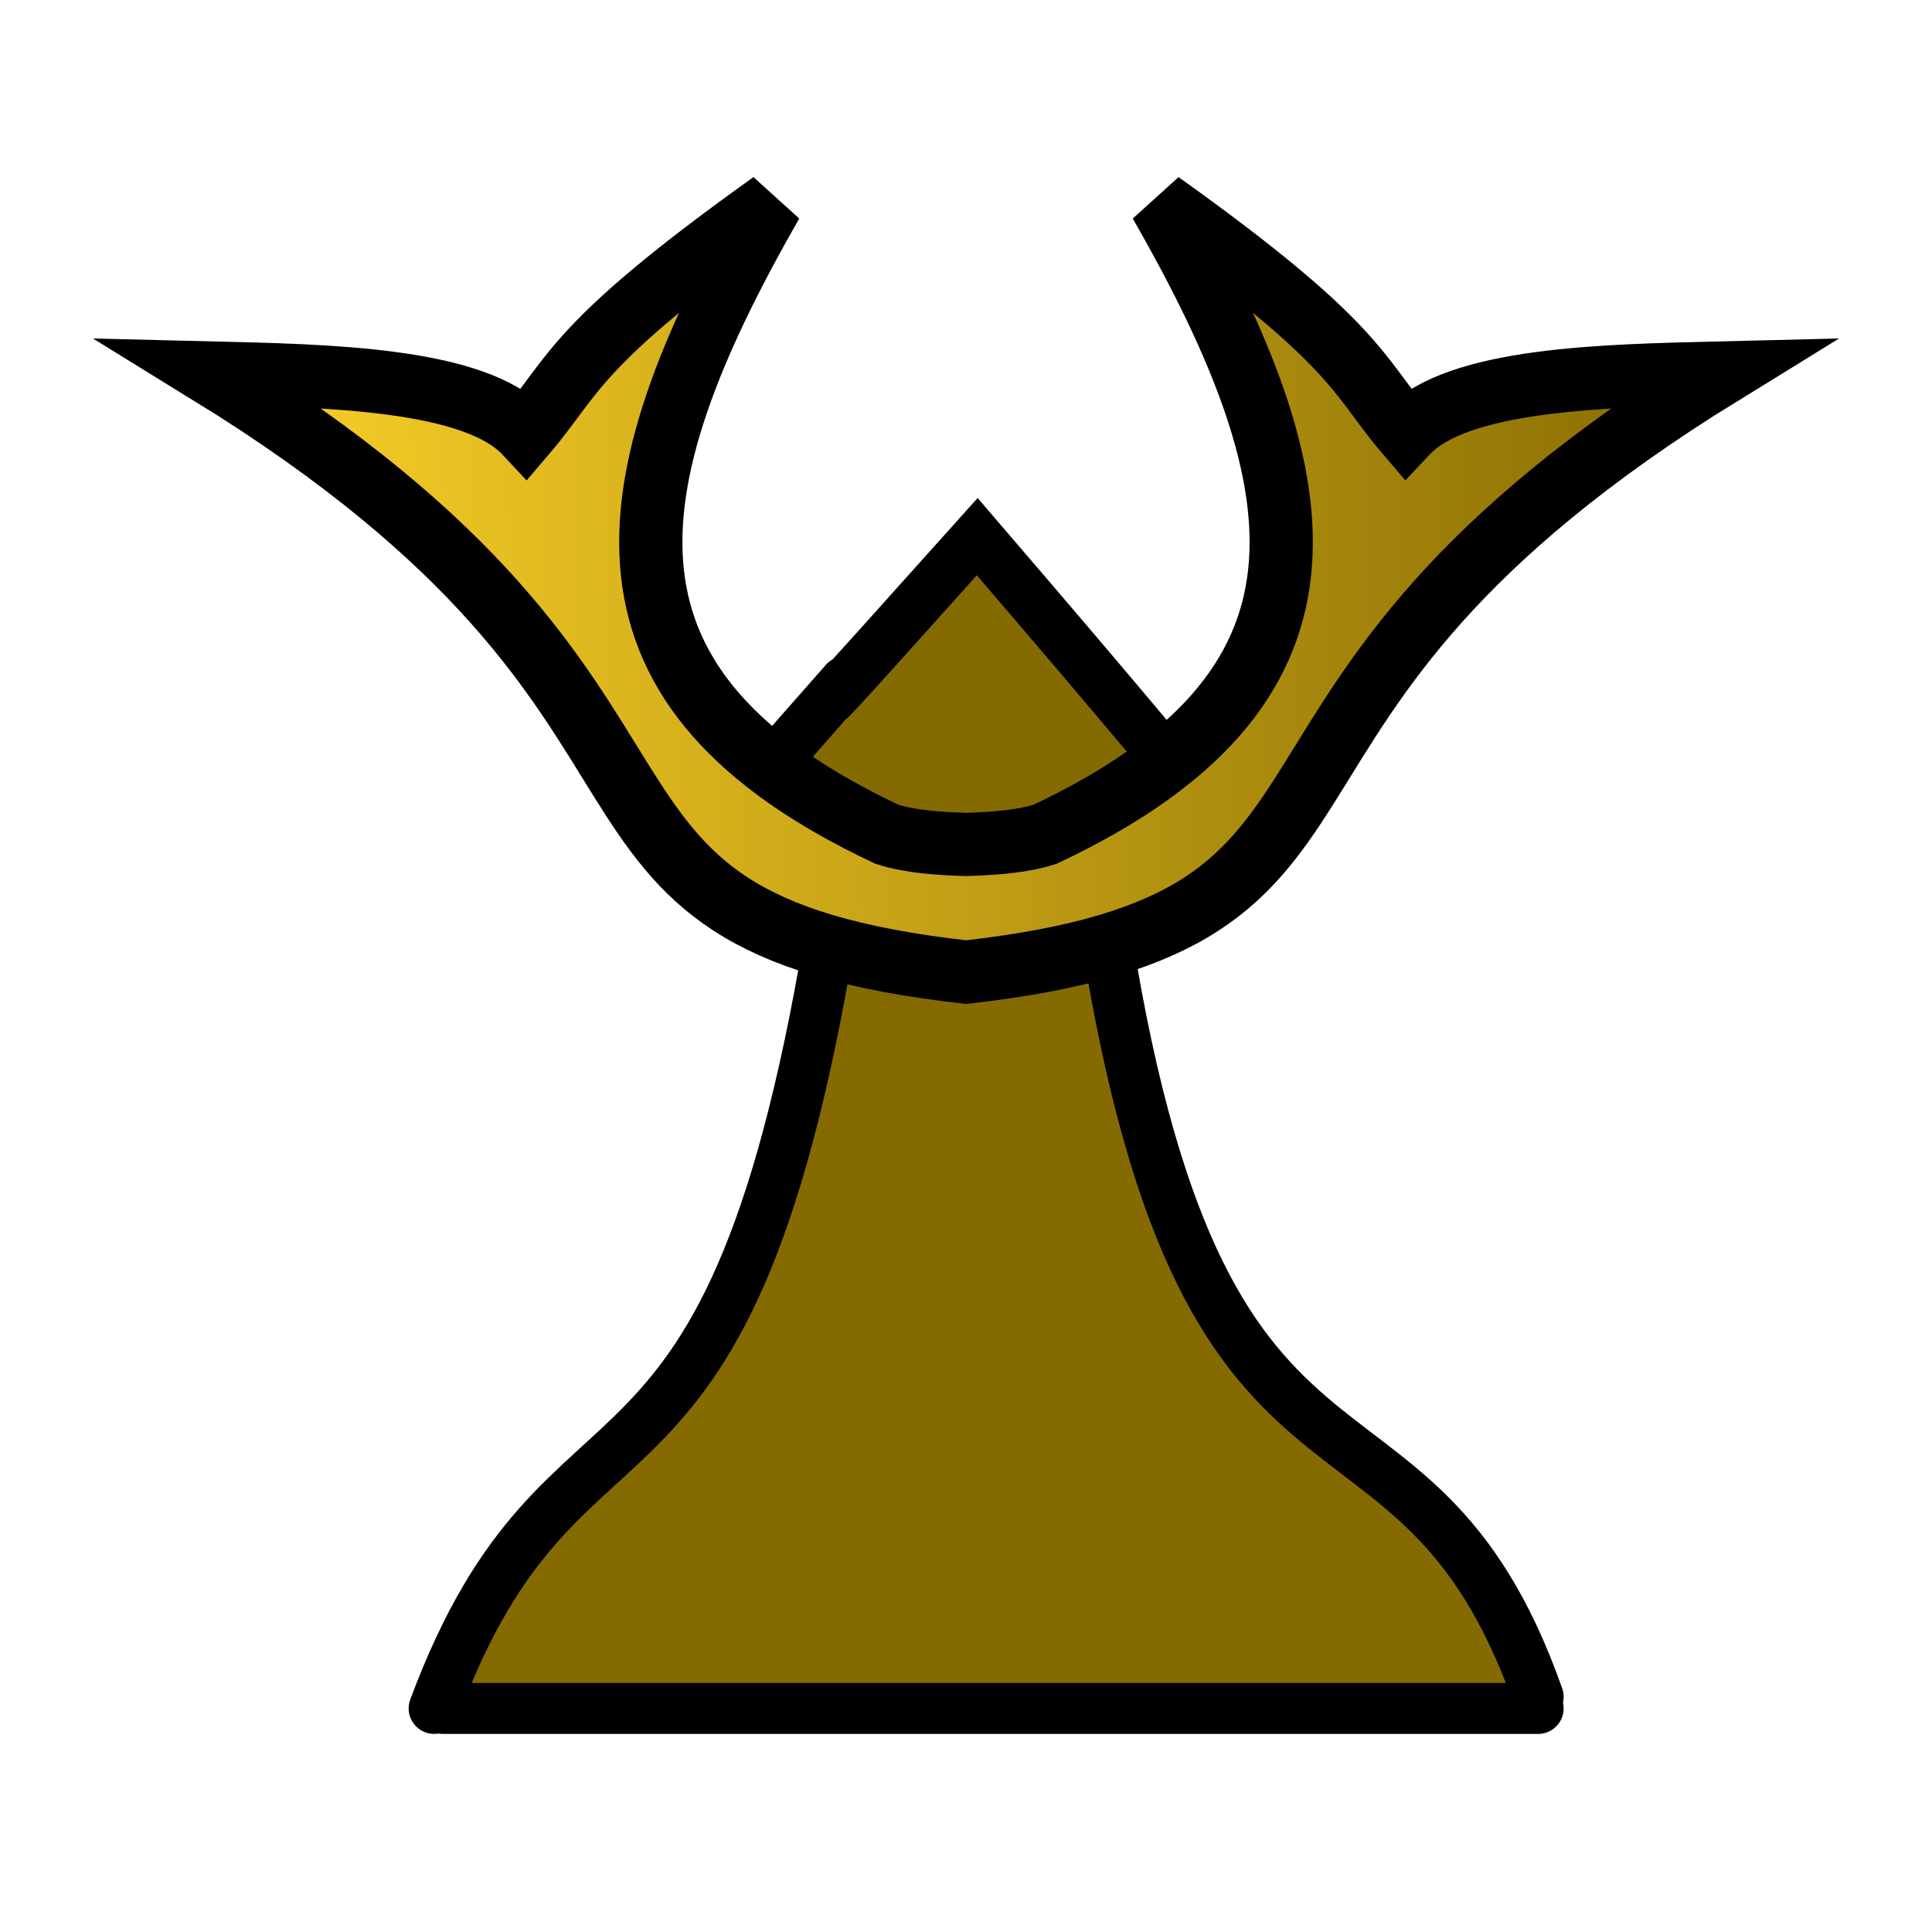
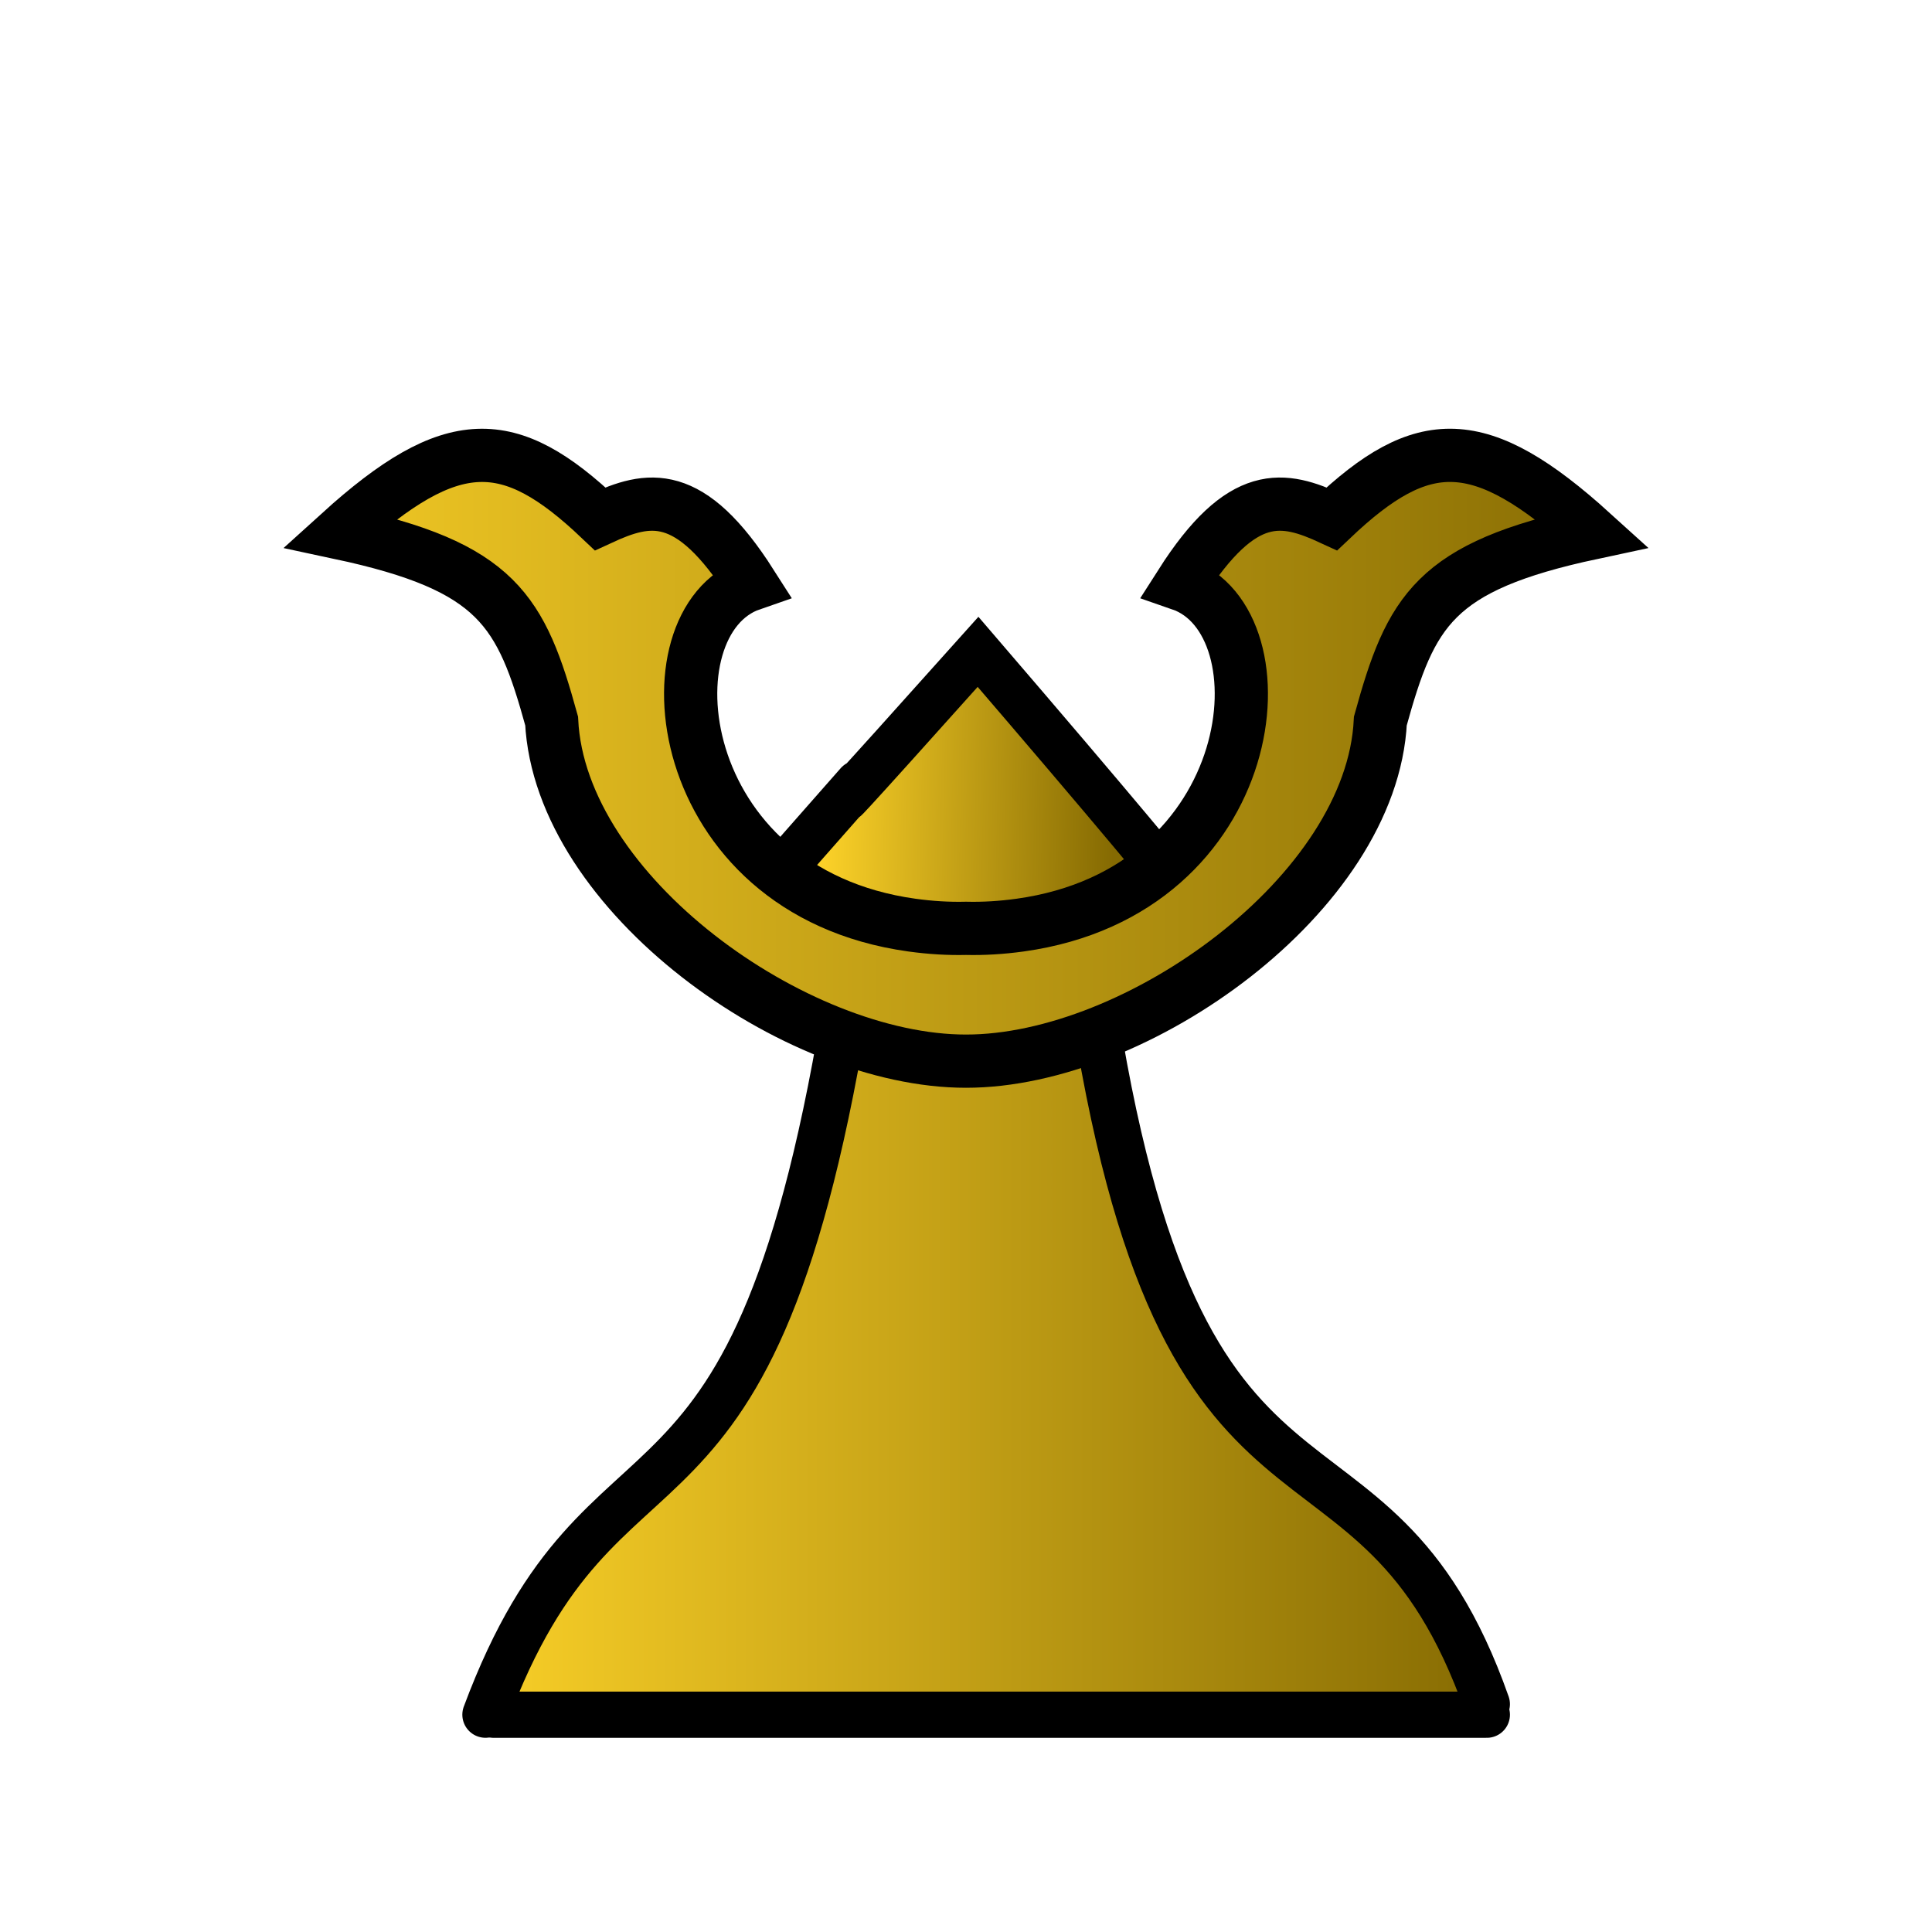
<svg xmlns="http://www.w3.org/2000/svg" xmlns:xlink="http://www.w3.org/1999/xlink" width="100mm" height="100mm" viewBox="0 0 100 100" version="1.1" id="svg1" xml:space="preserve">
  <defs id="defs1">
    <linearGradient id="linearGradient8">
      <stop style="stop-color:#fad028;stop-opacity:1;" offset="0" id="stop8" />
      <stop style="stop-color:#856a02;stop-opacity:1;" offset="1" id="stop9" />
    </linearGradient>
    <linearGradient id="a" gradientUnits="userSpaceOnUse" x1="23.898" x2="85.692" y1="24.666" y2="24.666" gradientTransform="matrix(3.5434,0,0,3.5434,-9.16091,-10.18122)">
      <stop offset="0" stop-color="#fae4ed" id="stop1" style="stop-color:#E8C232;stop-opacity:1;" />
      <stop offset="1" stop-color="#1f1a17" stop-opacity=".992" id="stop2" />
    </linearGradient>
    <linearGradient xlink:href="#linearGradient8" id="linearGradient9" x1="12.065" y1="44.122" x2="90.342" y2="43.404" gradientUnits="userSpaceOnUse" />
+     <linearGradient xlink:href="#linearGradient8" id="linearGradient1" gradientUnits="userSpaceOnUse" x1="473.505" y1="1830.912" x2="1589.794" y2="1830.912" />
+     <linearGradient xlink:href="#linearGradient8" id="linearGradient4" gradientUnits="userSpaceOnUse" x1="860.097" y1="870.838" x2="1169.658" y2="877.863" />
+     <linearGradient xlink:href="#linearGradient8" id="linearGradient17" gradientUnits="userSpaceOnUse" gradientTransform="matrix(3.084281,0,0,3.084281,-168.2851,-831.2524)" x1="55.188" y1="287.602" x2="84.777" y2="287.602" />
+     <linearGradient xlink:href="#linearGradient8" id="linearGradient2" gradientUnits="userSpaceOnUse" x1="12.065" y1="44.122" x2="90.342" y2="43.404" />
+     <linearGradient xlink:href="#linearGradient8" id="linearGradient3" gradientUnits="userSpaceOnUse" x1="12.065" y1="44.122" x2="90.342" y2="43.404" />
+     <linearGradient xlink:href="#linearGradient8" id="linearGradient5" gradientUnits="userSpaceOnUse" x1="12.065" y1="44.122" x2="90.342" y2="43.404" />
  </defs>
-   <g id="g8" style="fill:url(#linearGradient9);fill-opacity:1">
-     <g id="g26" transform="matrix(2.637936,0,0,2.637936,-440.3991,-502.7522)" style="fill:url(#linearGradient9);fill-opacity:1.0;stroke-width:1;stroke-dasharray:none;stroke:#000000;stroke-opacity:1">
-       <g fill="#f9f9f9" stroke="#000000" stroke-linecap="round" id="g4-6" transform="matrix(0.02013076,0,0,0.02013076,165.5091,187.5962)" style="fill:url(#linearGradient9);fill-opacity:1.0;stroke-width:49.675;stroke-dasharray:none;stroke:#000000;stroke-opacity:1">
-         <path d="m 494.644,1813.661 c 129.611,-348.033 289.543,-138.595 390.508,-781.51 l 260.339,0.526 c 95.235,644.828 302.078,420.241 425.22,769.661" stroke-width="75" id="path2-2" style="fill:url(#linearGradient9);fill-opacity:1.0;stroke-width:49.675;stroke-dasharray:none;stroke:#000000;stroke-opacity:1" />
-         <path d="m 1024,671.559 c -321.989,359.612 49.876,-61.527 -269.627,301.225 l 272.461,120.923 234.573,-132.409 c 2.453,0.549 63.147,60.121 -237.408,-289.739 z" stroke-width="60" id="path3-8" style="fill:url(#linearGradient9);fill-opacity:1.0;stroke-width:49.675;stroke-dasharray:none;stroke:#000000;stroke-opacity:1" />
-         <path d="M 503.322,1813.695 H 1570.712" stroke-width="75" id="path4-4" style="fill:url(#linearGradient9);fill-opacity:1.0;stroke-width:49.675;stroke-dasharray:none;stroke:#000000;stroke-opacity:1" />
+   <g id="g8" style="fill:url(#linearGradient9);fill-opacity:1;fill-rule:evenodd" transform="matrix(0.9070368,0,0,0.9070368,4.745046,8.544756)">
+     <g id="g26" transform="matrix(2.637936,0,0,2.637936,-440.3991,-502.7522)" style="fill:url(#linearGradient5);fill-opacity:1;fill-rule:evenodd;stroke:#000000;stroke-width:1;stroke-dasharray:none;stroke-opacity:1">
+       <g fill="#f9f9f9" stroke="#000000" stroke-linecap="round" id="g4-6" transform="matrix(0.02013076,0,0,0.02013076,165.5091,187.5962)" style="fill:url(#linearGradient3);fill-opacity:1;fill-rule:evenodd;stroke:#000000;stroke-width:49.675;stroke-dasharray:none;stroke-opacity:1">
+         <path d="m 494.644,1813.661 c 129.611,-348.033 289.543,-138.595 390.508,-781.51 l 260.339,0.526 c 95.235,644.828 302.078,420.241 425.22,769.661" stroke-width="75" id="path2-2" style="fill:url(#linearGradient1);fill-opacity:1;fill-rule:evenodd;stroke:#000000;stroke-width:49.675;stroke-dasharray:none;stroke-opacity:1" />
+         <path d="m 1024,671.559 c -321.989,359.612 49.876,-61.527 -269.627,301.225 l 272.461,120.923 234.573,-132.409 c 2.453,0.549 63.147,60.121 -237.408,-289.739 z" stroke-width="60" id="path3-8" style="fill:url(#linearGradient4);fill-opacity:1;fill-rule:evenodd;stroke:#000000;stroke-width:49.675;stroke-dasharray:none;stroke-opacity:1" />
+         <path d="M 503.322,1813.695 H 1570.712" stroke-width="75" id="path4-4" style="fill:url(#linearGradient2);fill-opacity:1;fill-rule:evenodd;stroke:#000000;stroke-width:49.675;stroke-dasharray:none;stroke-opacity:1" />
      </g>
    </g>
-     <path d="M 39.951,10.498 C 29.643,17.859 29.776,19.399 27.203,22.412 24.548,19.574 16.969,19.453 10.828,19.303 39.208,36.777 26.18,47.636 50,50.317 73.821,47.636 60.793,36.777 89.172,19.303 c -6.14,0.15 -13.72,0.271 -16.375,3.109 -2.573,-3.014 -2.439,-4.554 -12.747,-11.914 8.614,15.01 9.847,25.23 -5.952,32.681 -1.167,0.38 -2.704,0.487 -4.098,0.529 -1.393,-0.042 -2.931,-0.149 -4.098,-0.529 C 30.104,35.729 31.336,25.508 39.951,10.498 Z" fill="#ffe680" stroke-width="8.056" id="use1" style="fill:url(#linearGradient9);fill-opacity:1.0;stroke:#000000;stroke-width:3.273;stroke-dasharray:none;stroke-opacity:1" />
  </g>
+   <path d="m 19.703,13.035 c -2.464,0.097 -5.096,1.65 -8.582,4.809 9.813,2.095 11.258,4.831 13.148,11.676 C 24.793,40.253 39.401,50.658 50,50.648 60.599,50.658 75.207,40.253 75.73,29.52 77.621,22.674 79.066,19.939 88.879,17.844 81.906,11.527 78.353,11.625 72.719,16.971 69.7,15.575 67.158,15.031 63.336,21.027 70.033,23.342 68.418,40.106 53.363,42.199 52.197,42.361 51.074,42.426 50,42.4 48.926,42.426 47.803,42.361 46.637,42.199 31.582,40.106 29.967,23.342 36.664,21.027 32.842,15.031 30.3,15.575 27.281,16.971 24.464,14.298 22.167,12.938 19.703,13.035 Z" fill="#ffe680" stroke-width="8.056" id="path17" style="fill:url(#linearGradient17);fill-opacity:1;stroke:#000000;stroke-width:3.305;stroke-dasharray:none" transform="matrix(0.8335409,0,0,0.8335409,8.322957,12.70818)" />
</svg>
